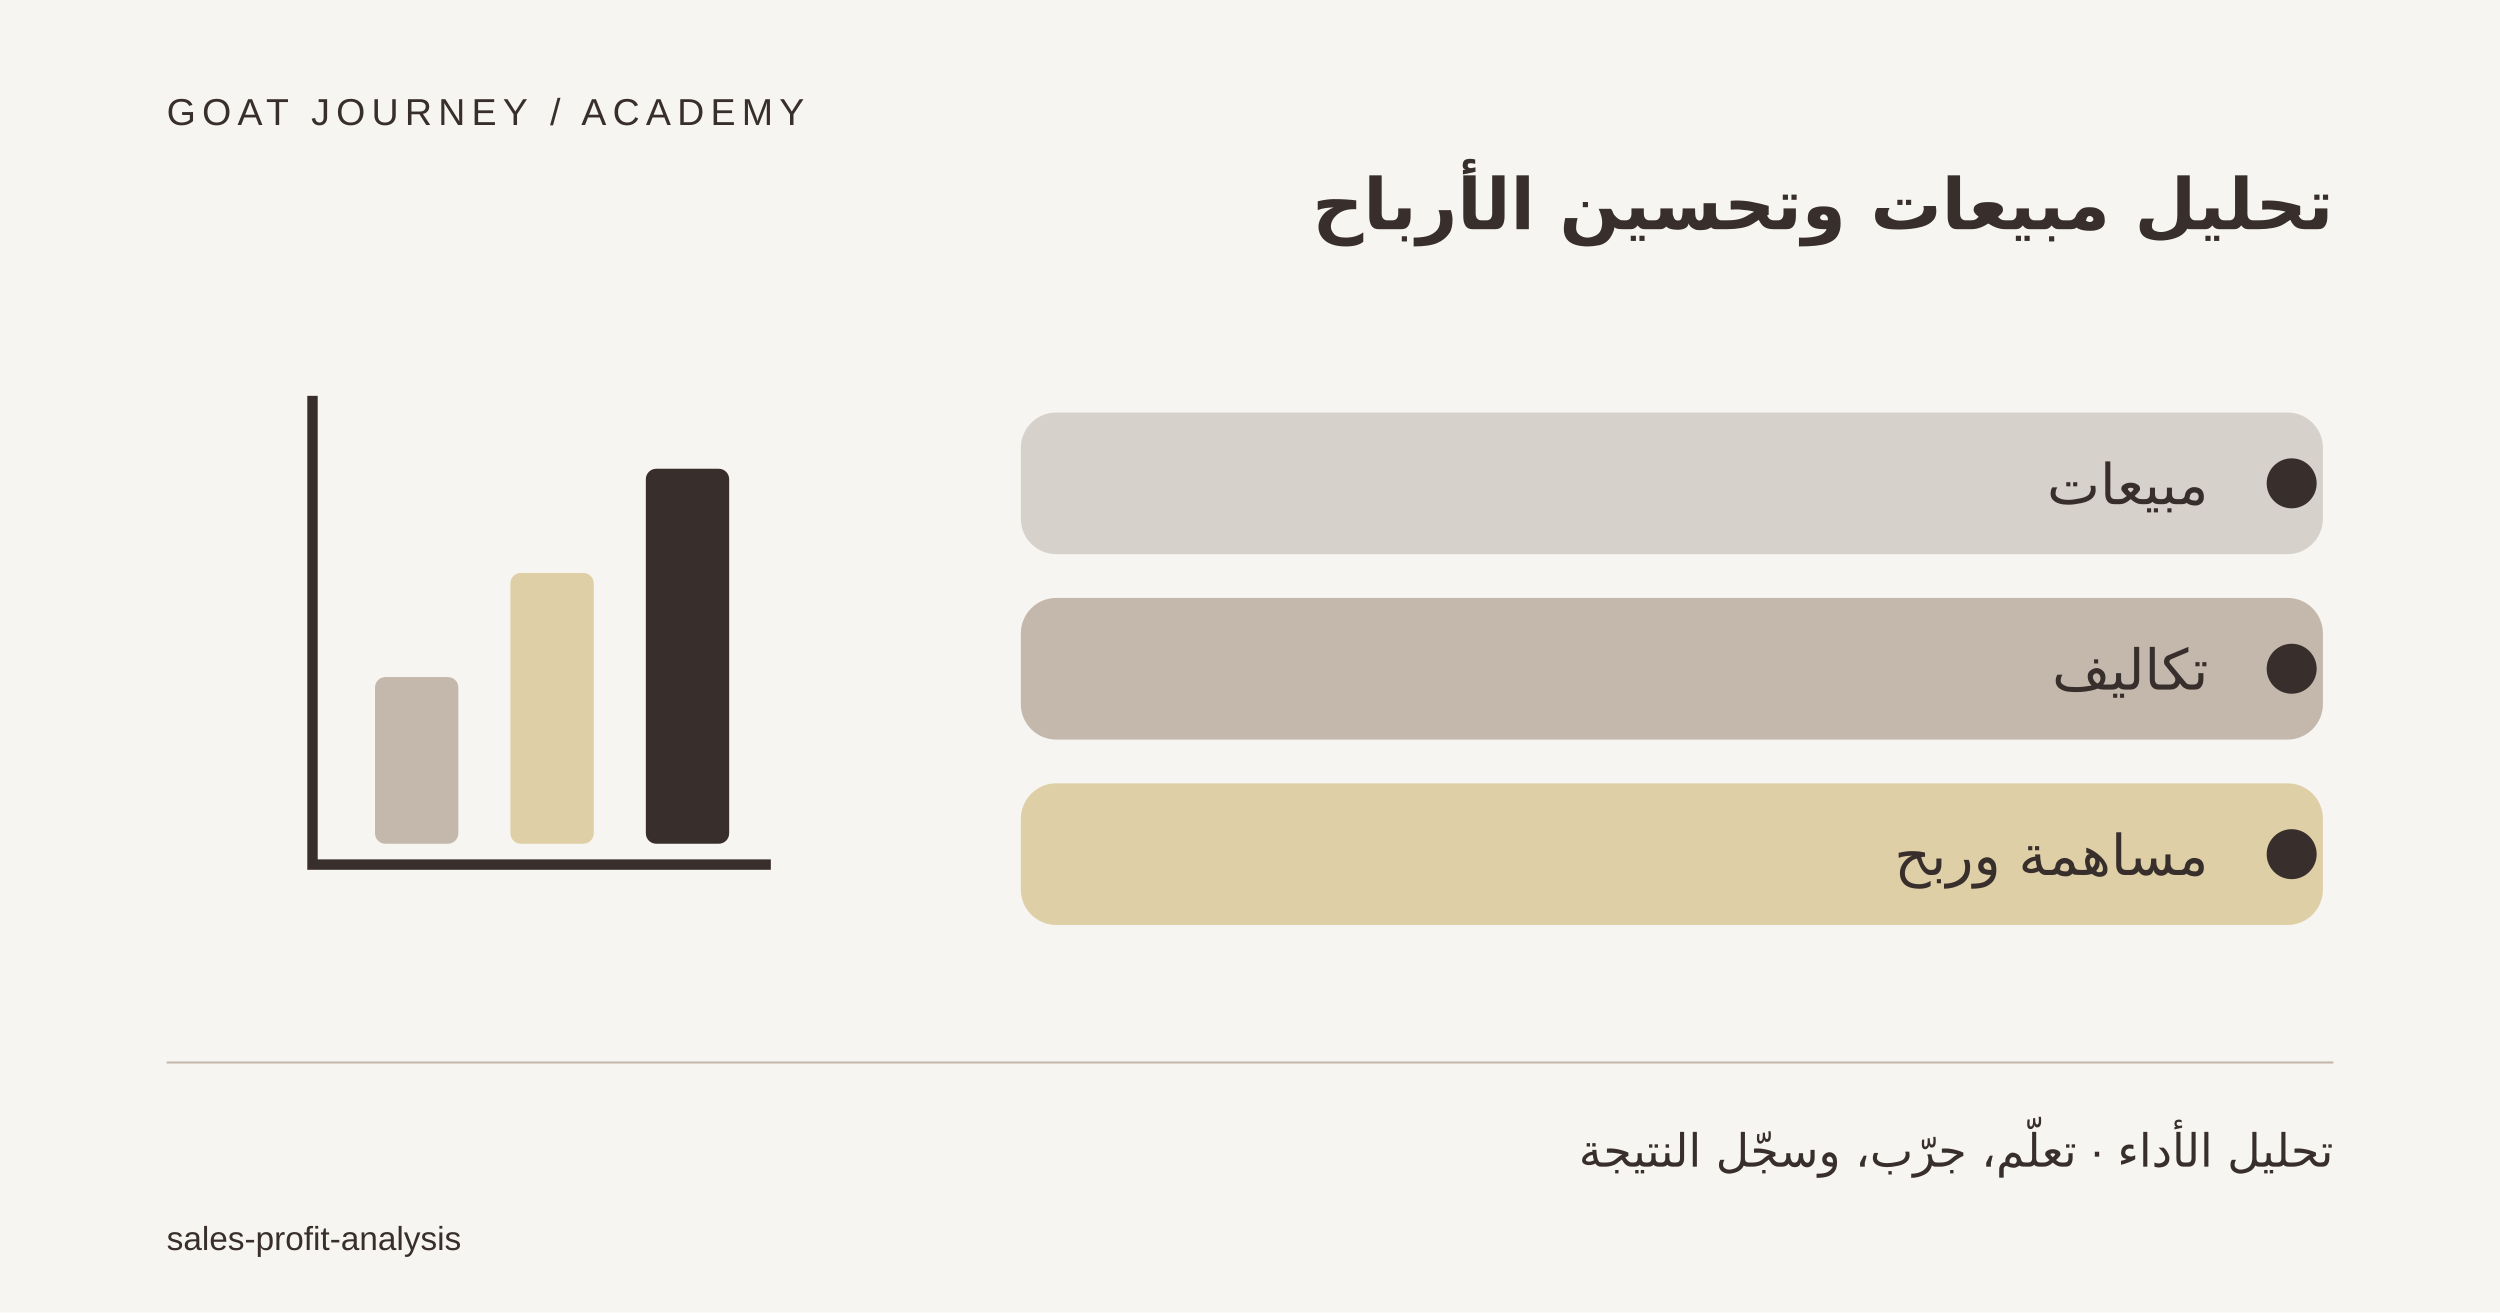
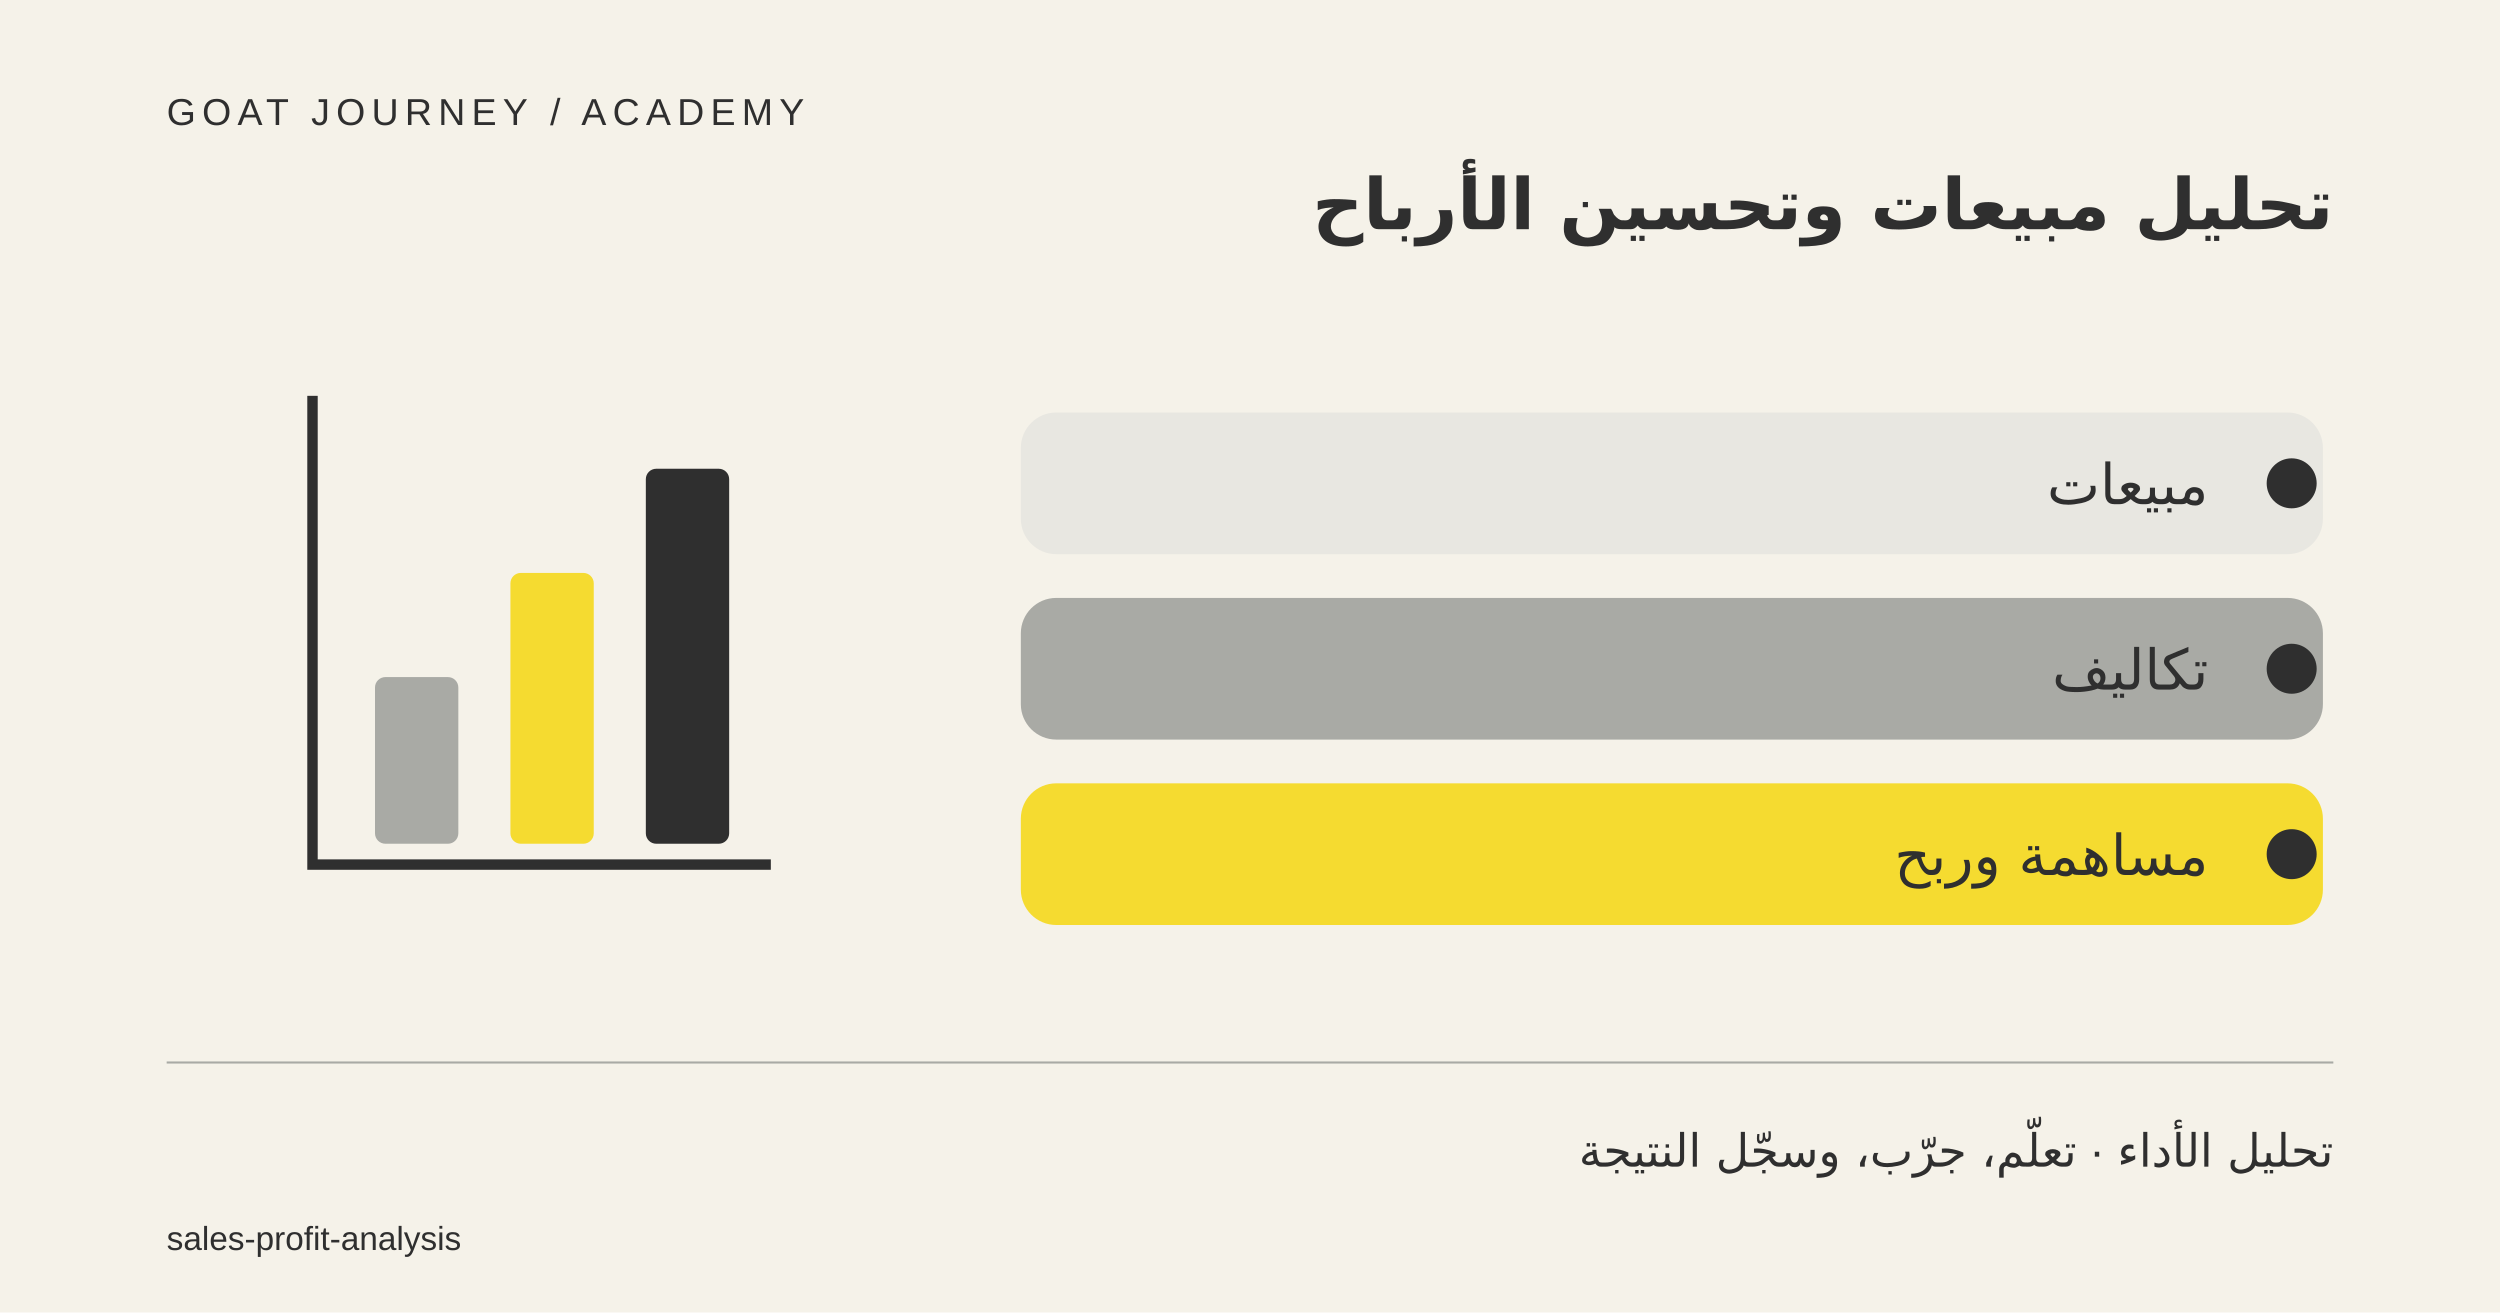
<svg xmlns="http://www.w3.org/2000/svg" width="1200" height="630" viewBox="0 0 1200 630" role="img" aria-labelledby="title desc">
-   <rect width="1200" height="630" fill="#f7f5f1" />
-   <g fill="#382f2c" font-family="Arial, sans-serif">
+   <rect width="1200" height="630" fill="#F5F2E9" />
+   <g fill="#2F2F2F" font-family="Arial, sans-serif">
    <text x="80" y="60" font-size="18" letter-spacing="3">GOAT JOURNEY / ACADEMY</text>
    <text x="1120" y="110" text-anchor="start" direction="rtl" font-size="34" font-weight="bold">تحليل مبيعات وتحسين الأرباح</text>
-     <path d="M150 190v225h220" fill="none" stroke="#382f2c" stroke-width="5" />
-     <rect x="180" y="325" width="40" height="80" rx="5" fill="#c4b8ac" />
-     <rect x="245" y="275" width="40" height="130" rx="5" fill="#decfa6" />
-     <rect x="310" y="225" width="40" height="180" rx="5" fill="#382f2c" />
-     <rect x="490" y="198" width="625" height="68" rx="17" fill="#d7d1cb" />
+     <path d="M150 190v225h220" fill="none" stroke="#2F2F2F" stroke-width="5" />
+     <rect x="180" y="325" width="40" height="80" rx="5" fill="#A9AAA5" />
+     <rect x="245" y="275" width="40" height="130" rx="5" fill="#F5DB30" />
+     <rect x="310" y="225" width="40" height="180" rx="5" fill="#2F2F2F" />
+     <rect x="490" y="198" width="625" height="68" rx="17" fill="#E8E7E1" />
    <text x="1060" y="242" text-anchor="start" direction="rtl" font-size="27">مبيعات</text>
-     <circle cx="1100" cy="232" r="12" fill="#382f2c" />
-     <rect x="490" y="287" width="625" height="68" rx="17" fill="#c4b8ac" />
+     <circle cx="1100" cy="232" r="12" fill="#2F2F2F" />
+     <rect x="490" y="287" width="625" height="68" rx="17" fill="#A9AAA5" />
    <text x="1060" y="331" text-anchor="start" direction="rtl" font-size="27">تكاليف</text>
-     <circle cx="1100" cy="321" r="12" fill="#382f2c" />
-     <rect x="490" y="376" width="625" height="68" rx="17" fill="#decfa6" />
+     <circle cx="1100" cy="321" r="12" fill="#2F2F2F" />
+     <rect x="490" y="376" width="625" height="68" rx="17" fill="#F5DB30" />
    <text x="1060" y="420" text-anchor="start" direction="rtl" font-size="27">مساهمة وربح</text>
-     <circle cx="1100" cy="410" r="12" fill="#382f2c" />
-     <path d="M80 510h1040" stroke="#c4b8ac" />
+     <circle cx="1100" cy="410" r="12" fill="#2F2F2F" />
+     <path d="M80 510h1040" stroke="#A9AAA5" />
    <text x="1120" y="560" text-anchor="start" direction="rtl" font-size="22">تحليل الأداء · تعلّم، جرّب، وسجّل النتيجة</text>
    <text x="80" y="600" font-size="16">sales-profit-analysis</text>
  </g>
</svg>
